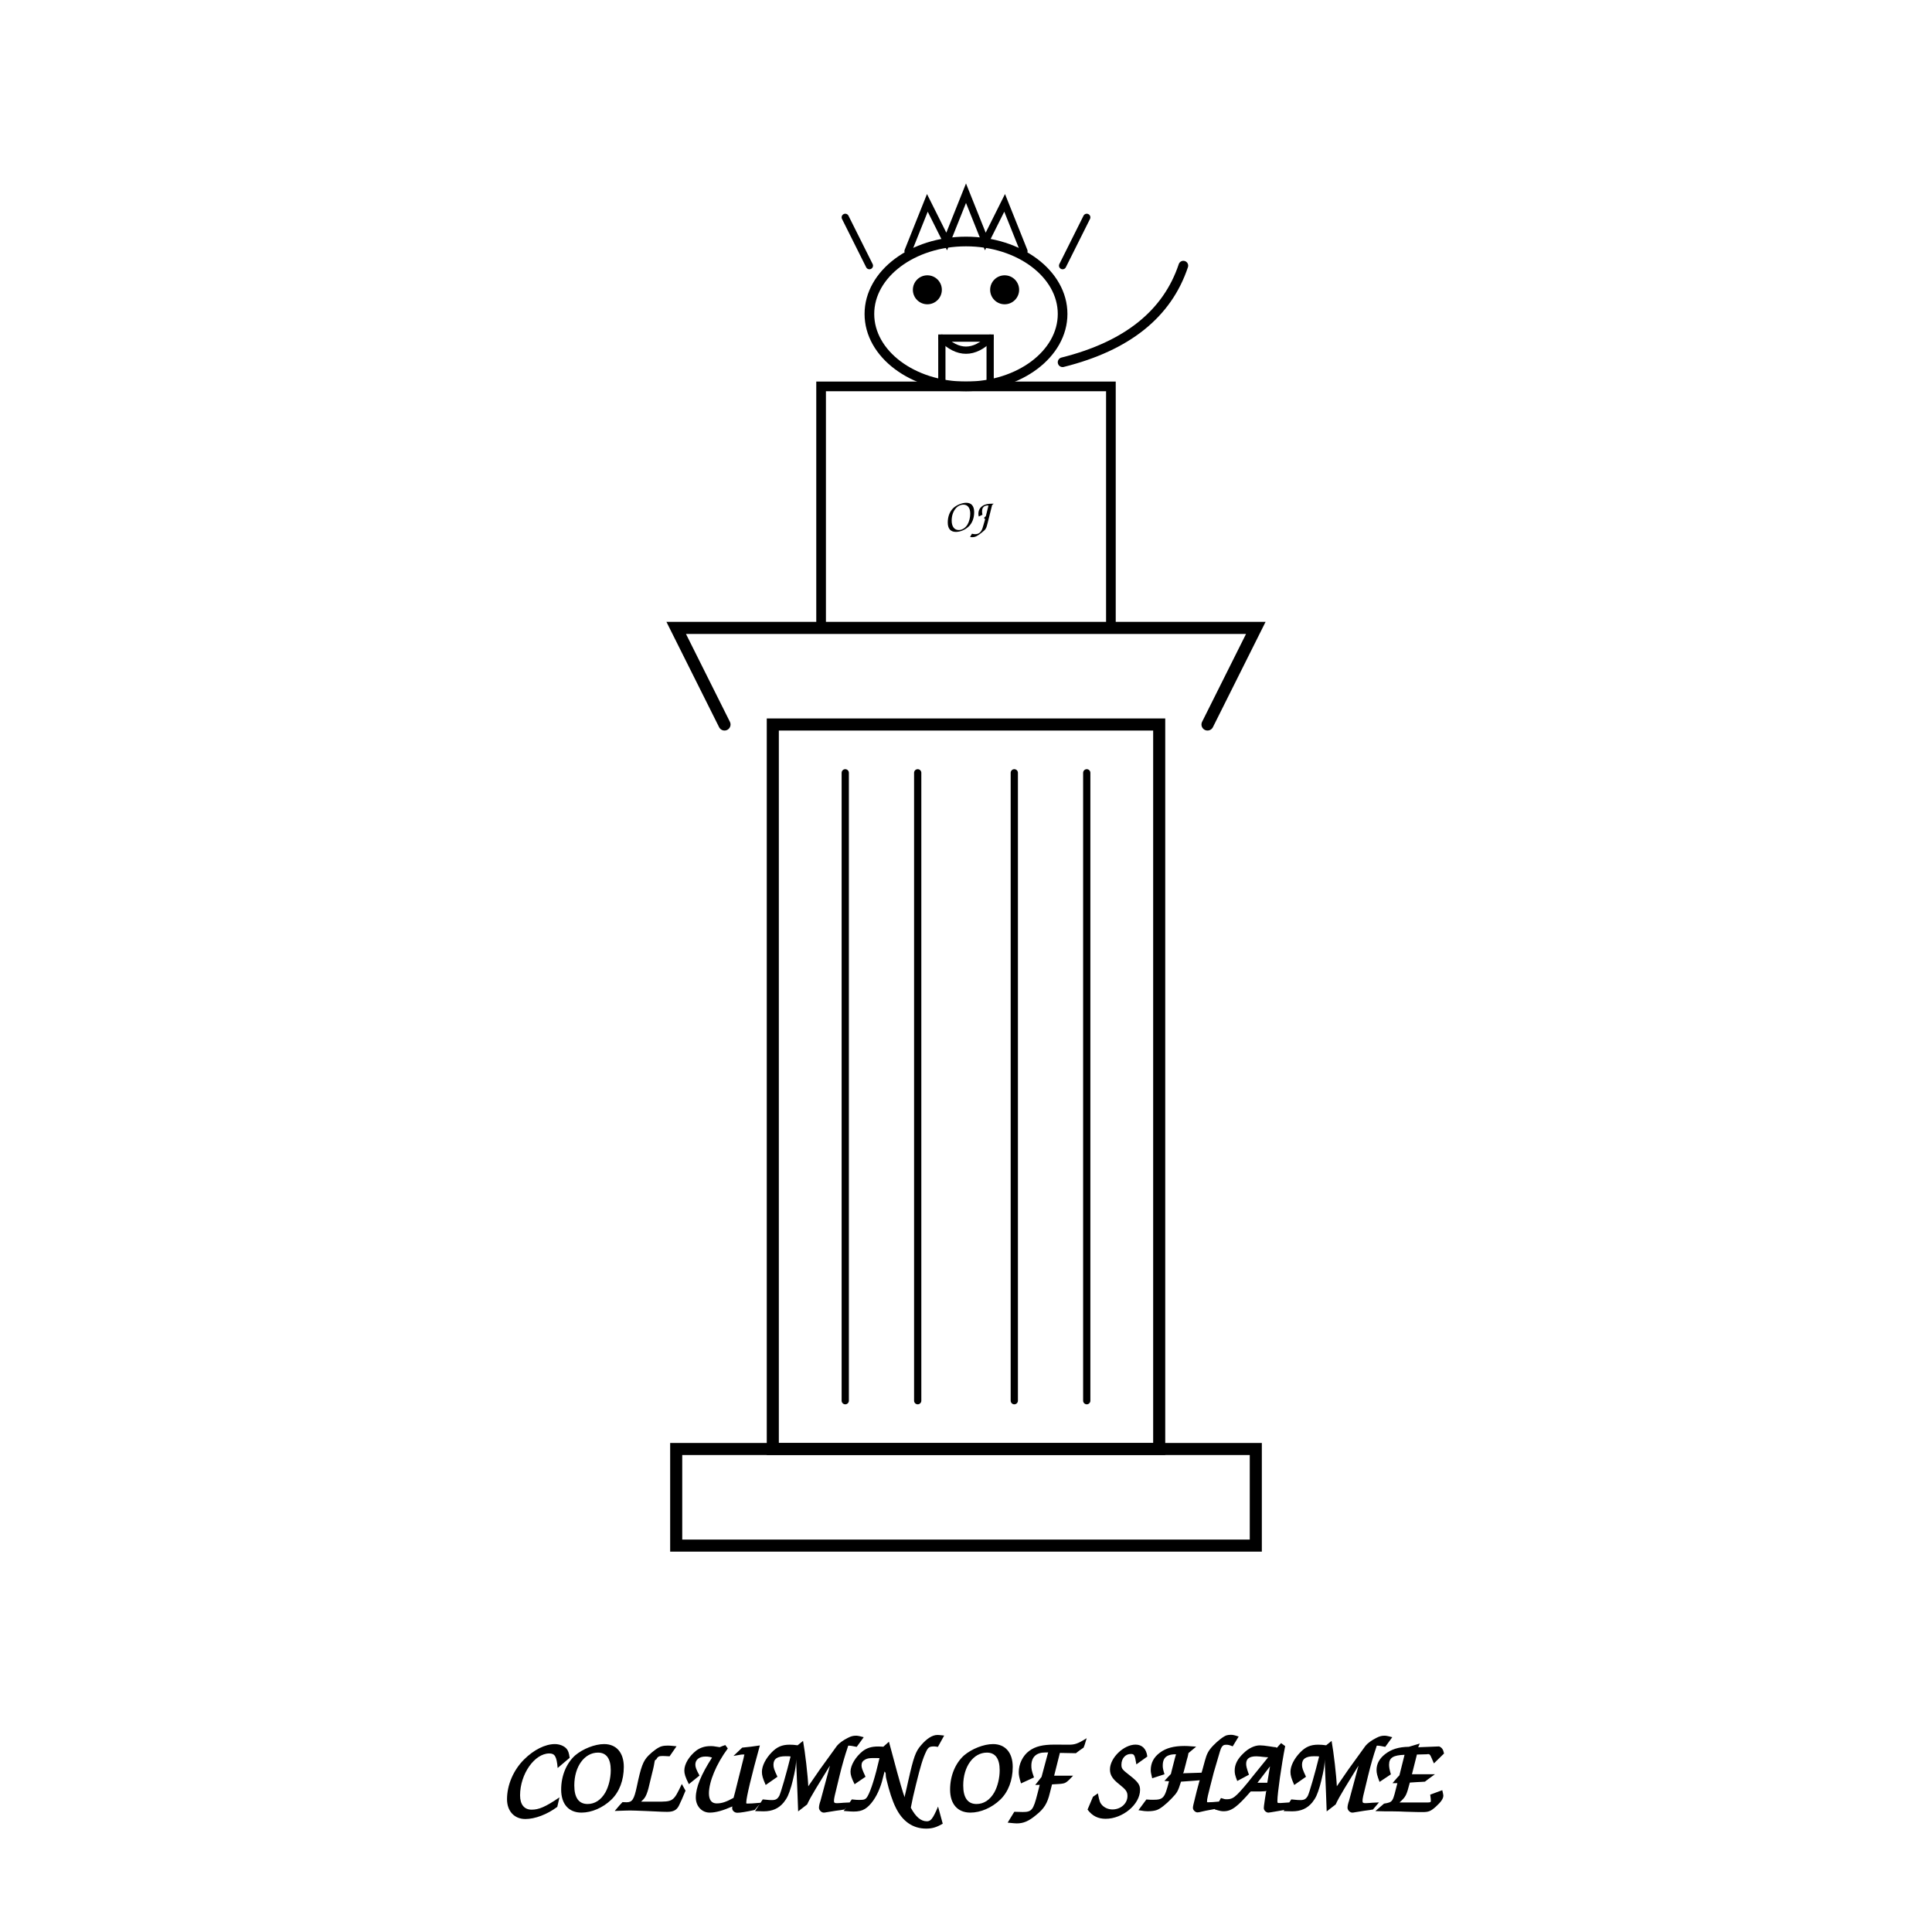
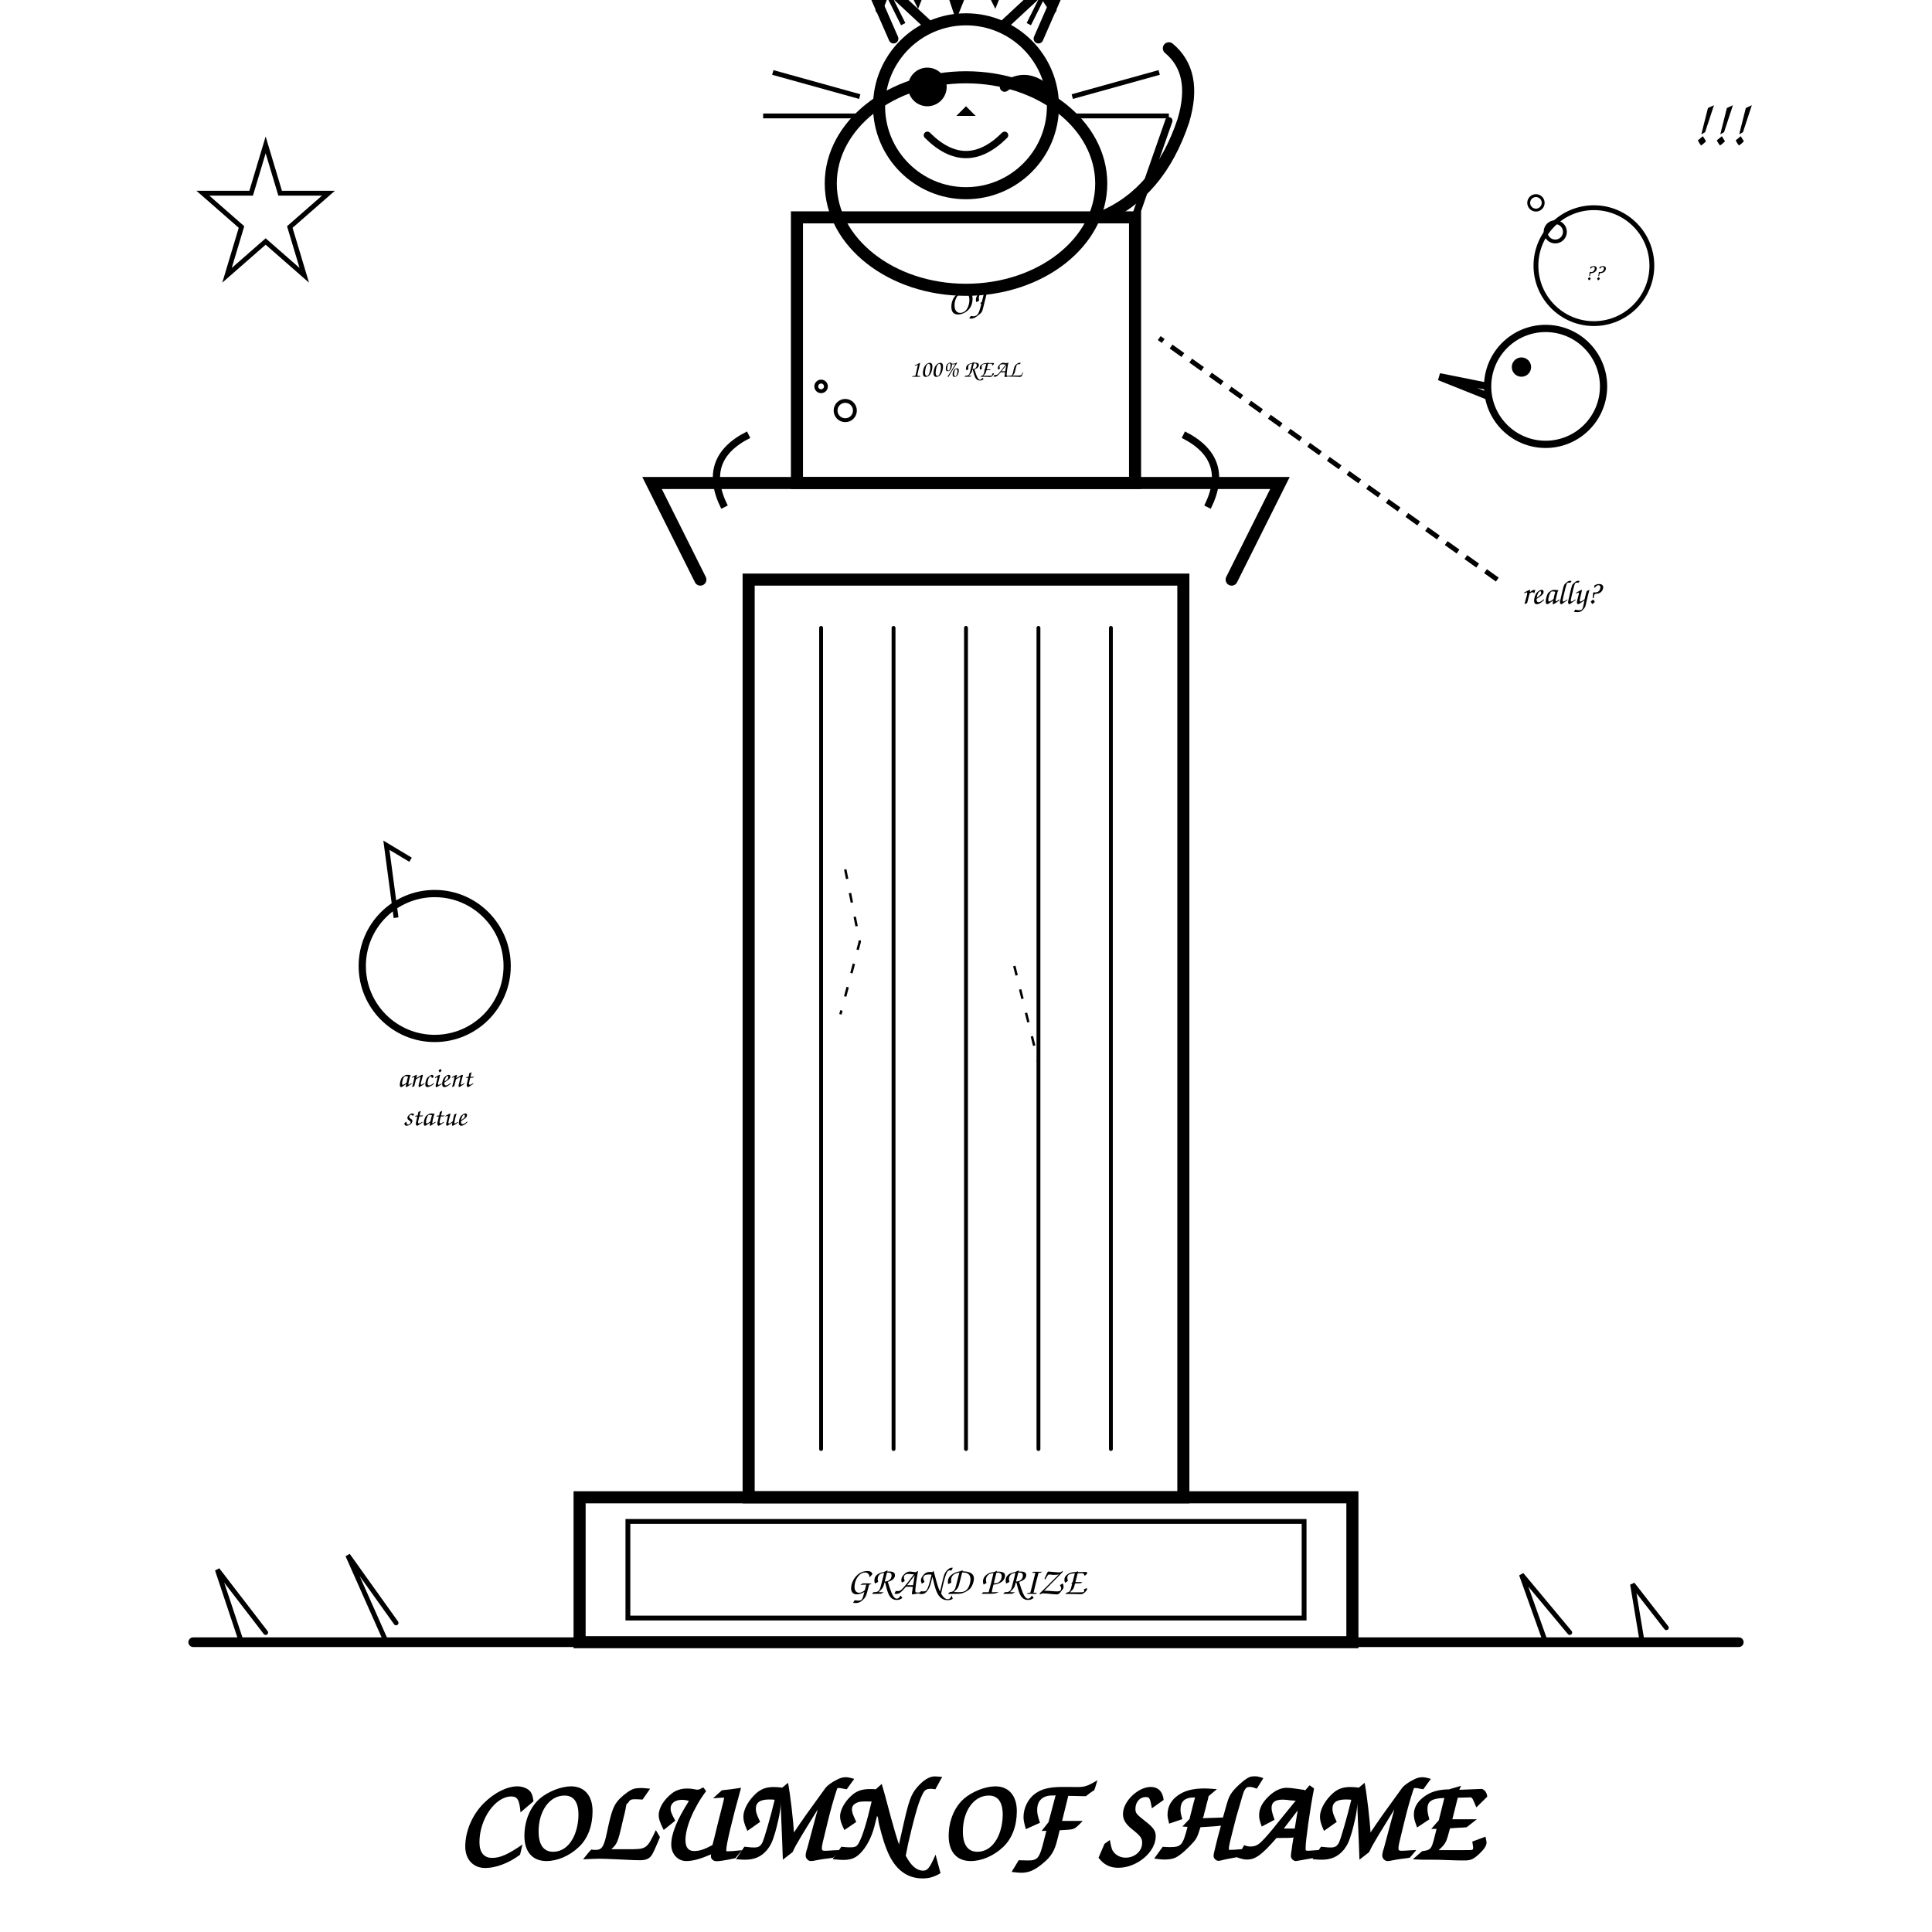
<svg xmlns="http://www.w3.org/2000/svg" viewBox="0 0 400 400" width="400" height="400">
-   <rect x="140" y="300" width="120" height="20" fill="none" stroke="black" stroke-width="2.5" stroke-linecap="round" />
-   <rect x="160" y="150" width="80" height="150" fill="none" stroke="black" stroke-width="2.5" stroke-linecap="round" />
-   <line x1="175" y1="160" x2="175" y2="290" stroke="black" stroke-width="1.5" stroke-linecap="round" />
-   <line x1="190" y1="160" x2="190" y2="290" stroke="black" stroke-width="1.5" stroke-linecap="round" />
-   <line x1="210" y1="160" x2="210" y2="290" stroke="black" stroke-width="1.5" stroke-linecap="round" />
-   <line x1="225" y1="160" x2="225" y2="290" stroke="black" stroke-width="1.5" stroke-linecap="round" />
-   <path d="M 150 150 L 140 130 L 260 130 L 250 150" fill="none" stroke="black" stroke-width="2.5" stroke-linecap="round" />
-   <rect x="170" y="80" width="60" height="50" fill="none" stroke="black" stroke-width="2" stroke-linecap="round" />
-   <rect x="195" y="70" width="10" height="10" fill="none" stroke="black" stroke-width="1.5" stroke-linecap="round" />
-   <text x="200" y="110" text-anchor="middle" font-family="Comic Sans MS, cursive" font-size="10" fill="black">OJ</text>
-   <ellipse cx="200" cy="65" rx="20" ry="15" fill="none" stroke="black" stroke-width="2" stroke-linecap="round" />
-   <circle cx="192" cy="60" r="3" fill="black" />
-   <circle cx="208" cy="60" r="3" fill="black" />
-   <path d="M 195 70 Q 200 75 205 70" fill="none" stroke="black" stroke-width="1.5" stroke-linecap="round" />
-   <path d="M 180 55 L 175 45" stroke="black" stroke-width="1.5" stroke-linecap="round" />
-   <path d="M 220 55 L 225 45" stroke="black" stroke-width="1.5" stroke-linecap="round" />
-   <path d="M 220 75 Q 240 70 245 55" fill="none" stroke="black" stroke-width="2" stroke-linecap="round" />
-   <path d="M 188 52 L 192 42 L 196 50 L 200 40 L 204 50 L 208 42 L 212 52" fill="none" stroke="black" stroke-width="1.5" stroke-linecap="round" />
-   <text x="200" y="375" text-anchor="middle" font-family="Comic Sans MS, cursive" font-size="22" fill="black" font-weight="bold">COLUMN OF SHAME</text>
+   <line x1="40" y1="340" x2="360" y2="340" stroke="black" stroke-width="2" stroke-linecap="round" />
+   <path d="M 50 340 L 45 325 L 55 338" fill="none" stroke="black" stroke-width="1" stroke-linecap="round" />
+   <path d="M 80 340 L 72 322 L 82 336" fill="none" stroke="black" stroke-width="1" stroke-linecap="round" />
+   <path d="M 320 340 L 315 326 L 325 338" fill="none" stroke="black" stroke-width="1" stroke-linecap="round" />
+   <path d="M 340 340 L 338 328 L345 337" fill="none" stroke="black" stroke-width="1" stroke-linecap="round" />
+   <rect x="120" y="310" width="160" height="30" fill="none" stroke="black" stroke-width="2.5" stroke-linecap="round" />
+   <rect x="130" y="315" width="140" height="20" fill="none" stroke="black" stroke-width="1" stroke-linecap="round" />
+   <text x="200" y="330" text-anchor="middle" font-family="Comic Sans MS, cursive" font-size="8" fill="black">GRAND PRIZE</text>
+   <rect x="155" y="120" width="90" height="190" fill="none" stroke="black" stroke-width="2.5" stroke-linecap="round" />
+   <line x1="170" y1="130" x2="170" y2="300" stroke="black" stroke-width="0.8" stroke-linecap="round" />
+   <line x1="185" y1="130" x2="185" y2="300" stroke="black" stroke-width="0.8" stroke-linecap="round" />
+   <line x1="200" y1="130" x2="200" y2="300" stroke="black" stroke-width="0.8" stroke-linecap="round" />
+   <line x1="215" y1="130" x2="215" y2="300" stroke="black" stroke-width="0.8" stroke-linecap="round" />
+   <line x1="230" y1="130" x2="230" y2="300" stroke="black" stroke-width="0.8" stroke-linecap="round" />
+   <path d="M 175 180 L 178 195 L 174 210" fill="none" stroke="black" stroke-width="0.5" stroke-dasharray="2 3" />
+   <path d="M 210 200 L 215 220" fill="none" stroke="black" stroke-width="0.5" stroke-dasharray="2 3" />
+   <path d="M 145 120 L 135 100 L 265 100 L 255 120" fill="none" stroke="black" stroke-width="2.5" stroke-linecap="round" />
+   <path d="M 150 105 Q 145 95 155 90" fill="none" stroke="black" stroke-width="1.5" />
+   <path d="M 250 105 Q 255 95 245 90" fill="none" stroke="black" stroke-width="1.5" />
+   <rect x="165" y="45" width="70" height="55" fill="none" stroke="black" stroke-width="2.5" stroke-linecap="round" />
+   <text x="200" y="65" text-anchor="middle" font-family="Comic Sans MS, cursive" font-size="8" fill="black">OJ</text>
+   <text x="200" y="78" text-anchor="middle" font-family="Comic Sans MS, cursive" font-size="5" fill="black">100% REAL</text>
+   <line x1="235" y1="45" x2="242" y2="25" stroke="black" stroke-width="1.5" stroke-linecap="round" />
+   <circle cx="175" cy="85" r="2" fill="none" stroke="black" stroke-width="0.8" />
+   <circle cx="170" cy="80" r="1" fill="none" stroke="black" stroke-width="0.8" />
+   <ellipse cx="200" cy="38" rx="28" ry="22" fill="none" stroke="black" stroke-width="2.5" stroke-linecap="round" />
+   <circle cx="200" cy="22" r="18" fill="none" stroke="black" stroke-width="2.5" stroke-linecap="round" />
+   <path d="M 185 8 L 178 -8 L 192 5" fill="none" stroke="black" stroke-width="2" stroke-linecap="round" />
+   <path d="M 215 8 L 222 -8 L 208 5" fill="none" stroke="black" stroke-width="2" stroke-linecap="round" />
+   <path d="M 187 5 L 183 -3 L 191 4" fill="none" stroke="black" stroke-width="1" />
+   <path d="M 213 5 L 217 -3 L 209 4" fill="none" stroke="black" stroke-width="1" />
+   <circle cx="192" cy="18" r="4" fill="black" />
+   <path d="M 208 18 Q 212 15 216 18" fill="none" stroke="black" stroke-width="2" stroke-linecap="round" />
+   <path d="M 198 24 L 200 22 L 202 24 Z" fill="black" />
+   <path d="M 192 28 Q 200 36 208 28" fill="none" stroke="black" stroke-width="1.5" stroke-linecap="round" />
+   <line x1="178" y1="20" x2="160" y2="15" stroke="black" stroke-width="1" />
+   <line x1="178" y1="24" x2="158" y2="24" stroke="black" stroke-width="1" />
+   <line x1="222" y1="20" x2="240" y2="15" stroke="black" stroke-width="1" />
+   <line x1="222" y1="24" x2="242" y2="24" stroke="black" stroke-width="1" />
+   <path d="M 182 2 L 186 -8 L 190 0 L 194 -10 L 198 2 L 202 -8 L 206 0 L 210 -10 L 218 2" fill="none" stroke="black" stroke-width="1.5" stroke-linecap="round" />
+   <path d="M 228 45 Q 240 40 245 25 Q 248 15 242 10" fill="none" stroke="black" stroke-width="2.5" stroke-linecap="round" />
+   <circle cx="320" cy="80" r="12" fill="none" stroke="black" stroke-width="1.5" />
+   <circle cx="315" cy="76" r="2" fill="black" />
+   <path d="M 308 80 L 298 78 L 308 82" fill="none" stroke="black" stroke-width="1.5" />
+   <circle cx="330" cy="55" r="12" fill="none" stroke="black" stroke-width="1" />
+   <circle cx="322" cy="48" r="2" fill="none" stroke="black" stroke-width="0.8" />
+   <circle cx="318" cy="42" r="1.5" fill="none" stroke="black" stroke-width="0.6" />
+   <text x="330" y="58" text-anchor="middle" font-family="Comic Sans MS, cursive" font-size="5" fill="black">??</text>
+   <circle cx="90" cy="200" r="15" fill="none" stroke="black" stroke-width="1.5" />
+   <path d="M 82 190 L 80 175 L 85 178" fill="none" stroke="black" stroke-width="1" />
+   <text x="90" y="225" text-anchor="middle" font-family="Comic Sans MS, cursive" font-size="6" fill="black">ancient</text>
+   <text x="90" y="233" text-anchor="middle" font-family="Comic Sans MS, cursive" font-size="6" fill="black">statue</text>
+   <path d="M 310 120 L 240 70" stroke="black" stroke-width="1" stroke-dasharray="3 2" />
+   <text x="315" y="125" font-family="Comic Sans MS, cursive" font-size="7" fill="black">really?</text>
+   <path d="M 55 30 L 58 40 L 68 40 L 60 47 L 63 57 L 55 50 L 47 57 L 50 47 L 42 40 L 52 40 Z" fill="none" stroke="black" stroke-width="1" />
+   <text x="350" y="30" font-family="Comic Sans MS, cursive" font-size="14" fill="black">!!!</text>
+   <text x="200" y="385" text-anchor="middle" font-family="Comic Sans MS, cursive" font-size="24" fill="black" font-weight="bold">COLUMN OF SHAME</text>
</svg>
